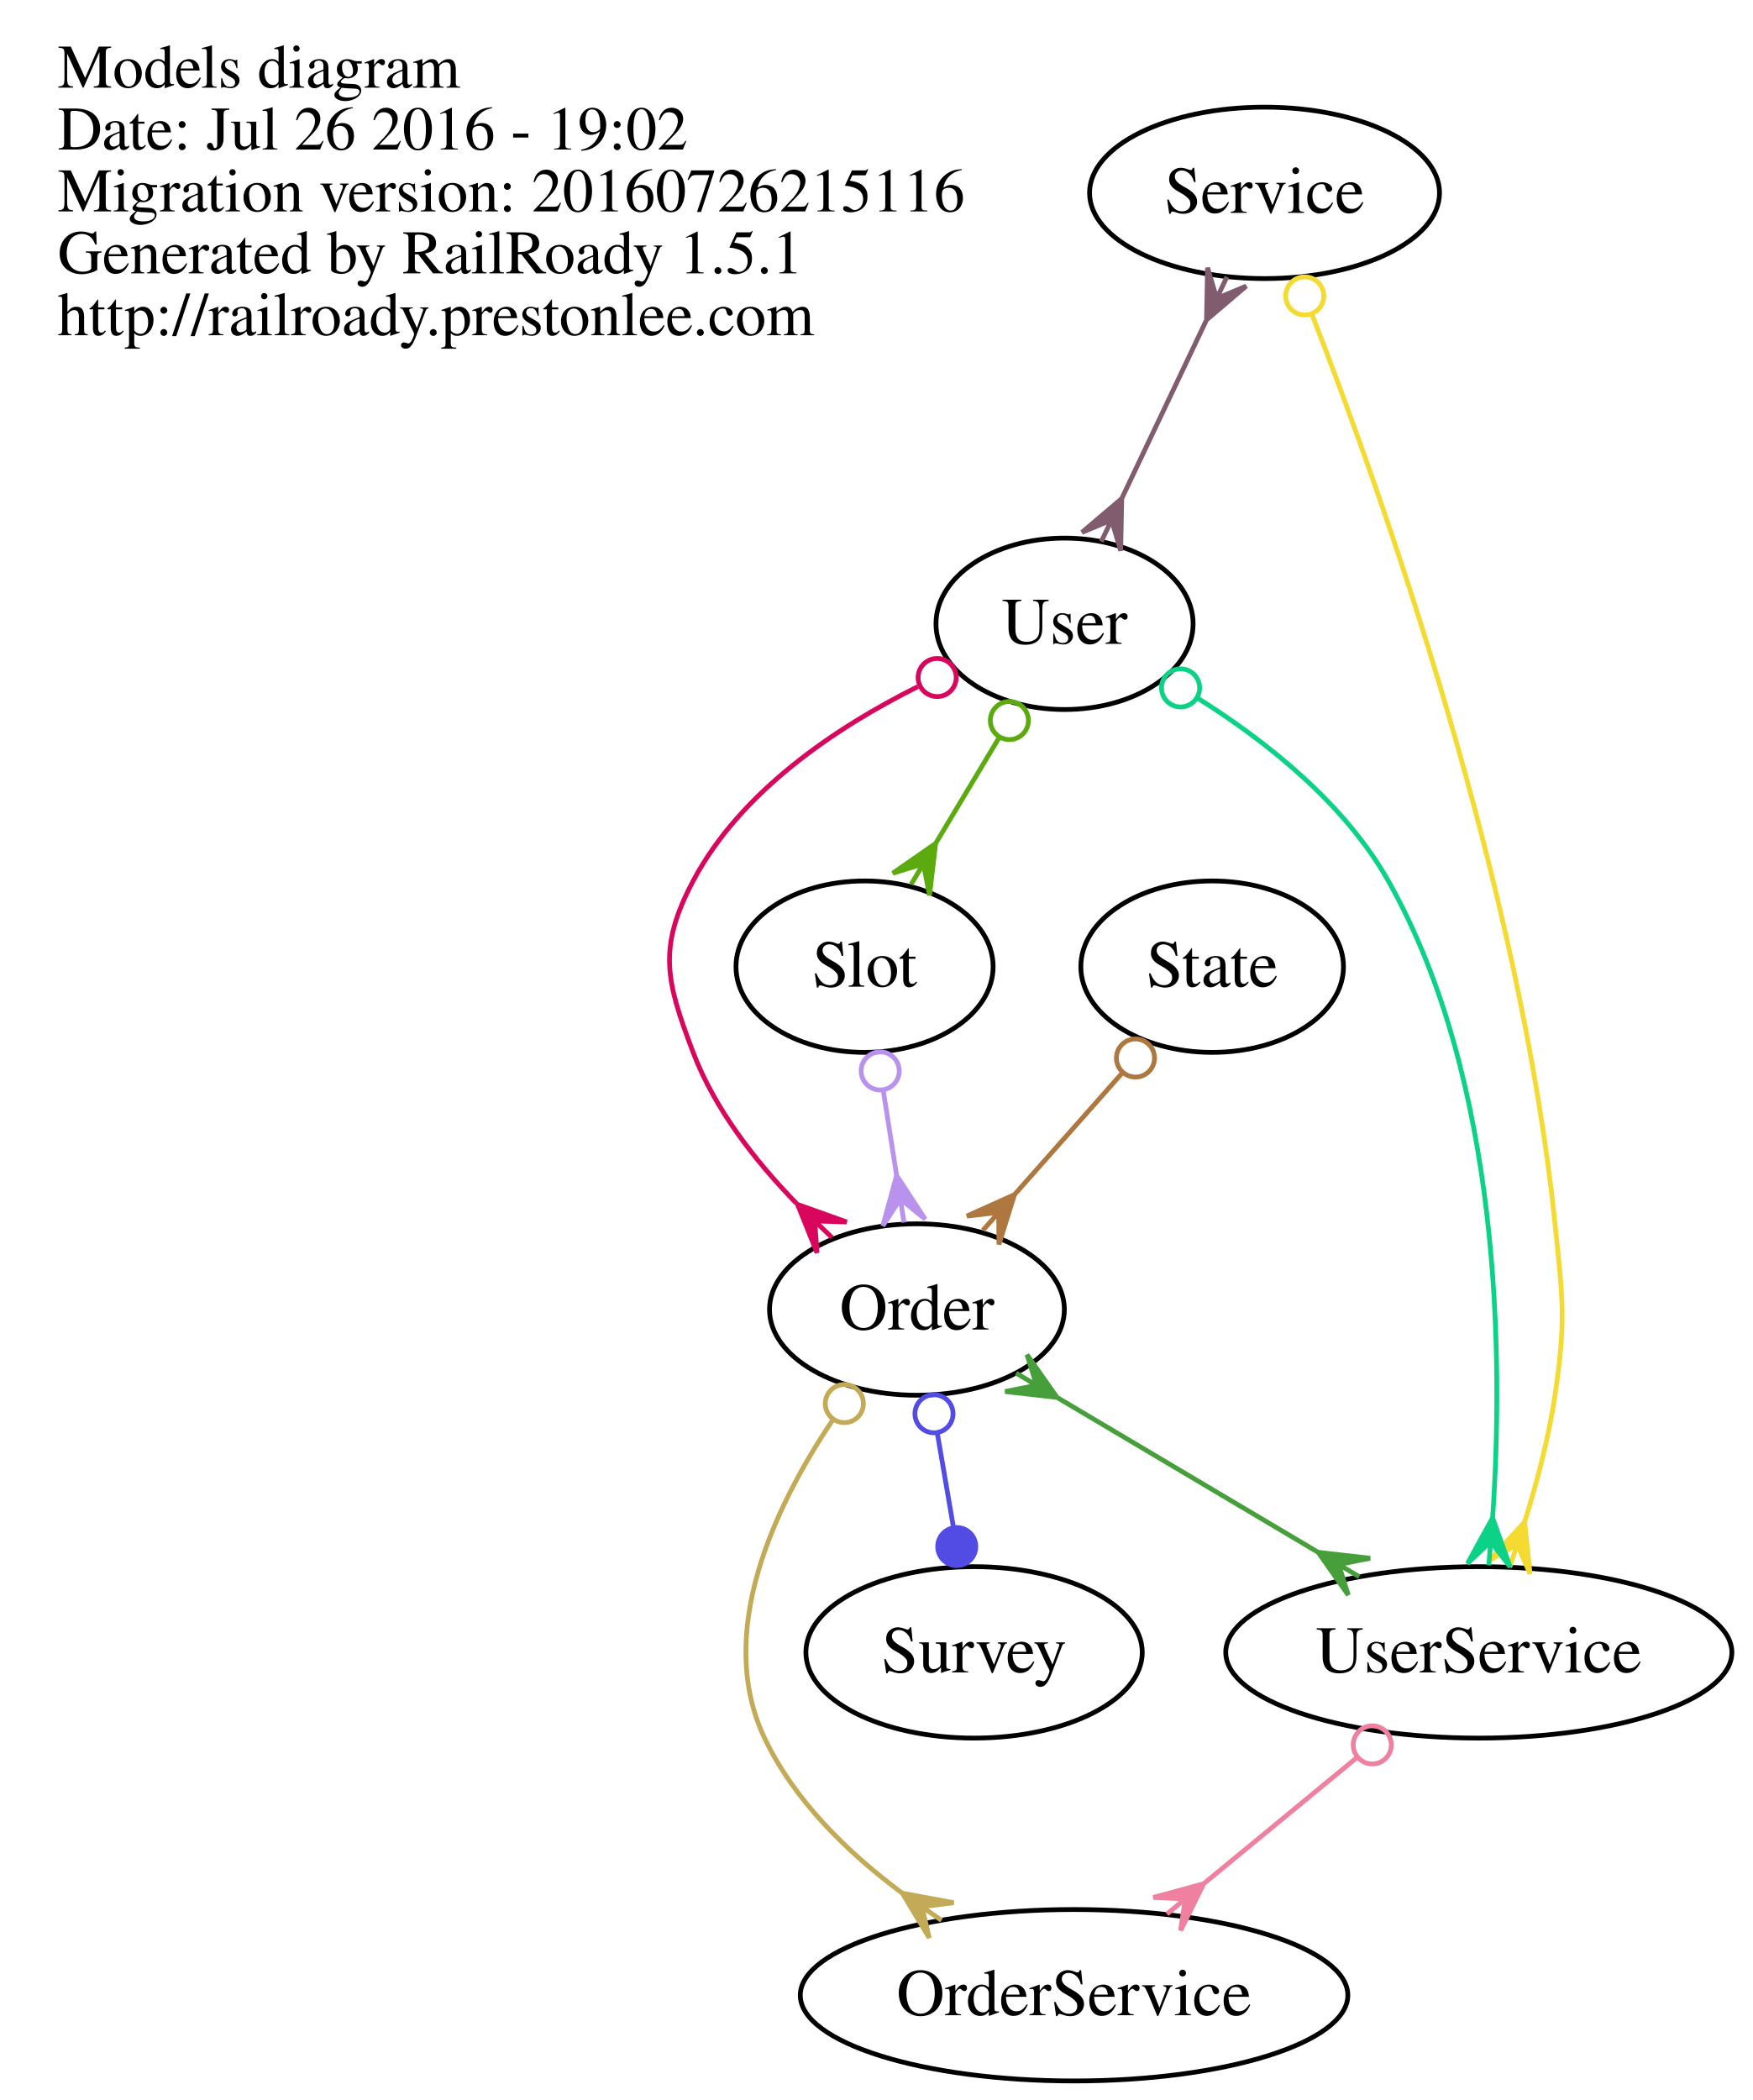
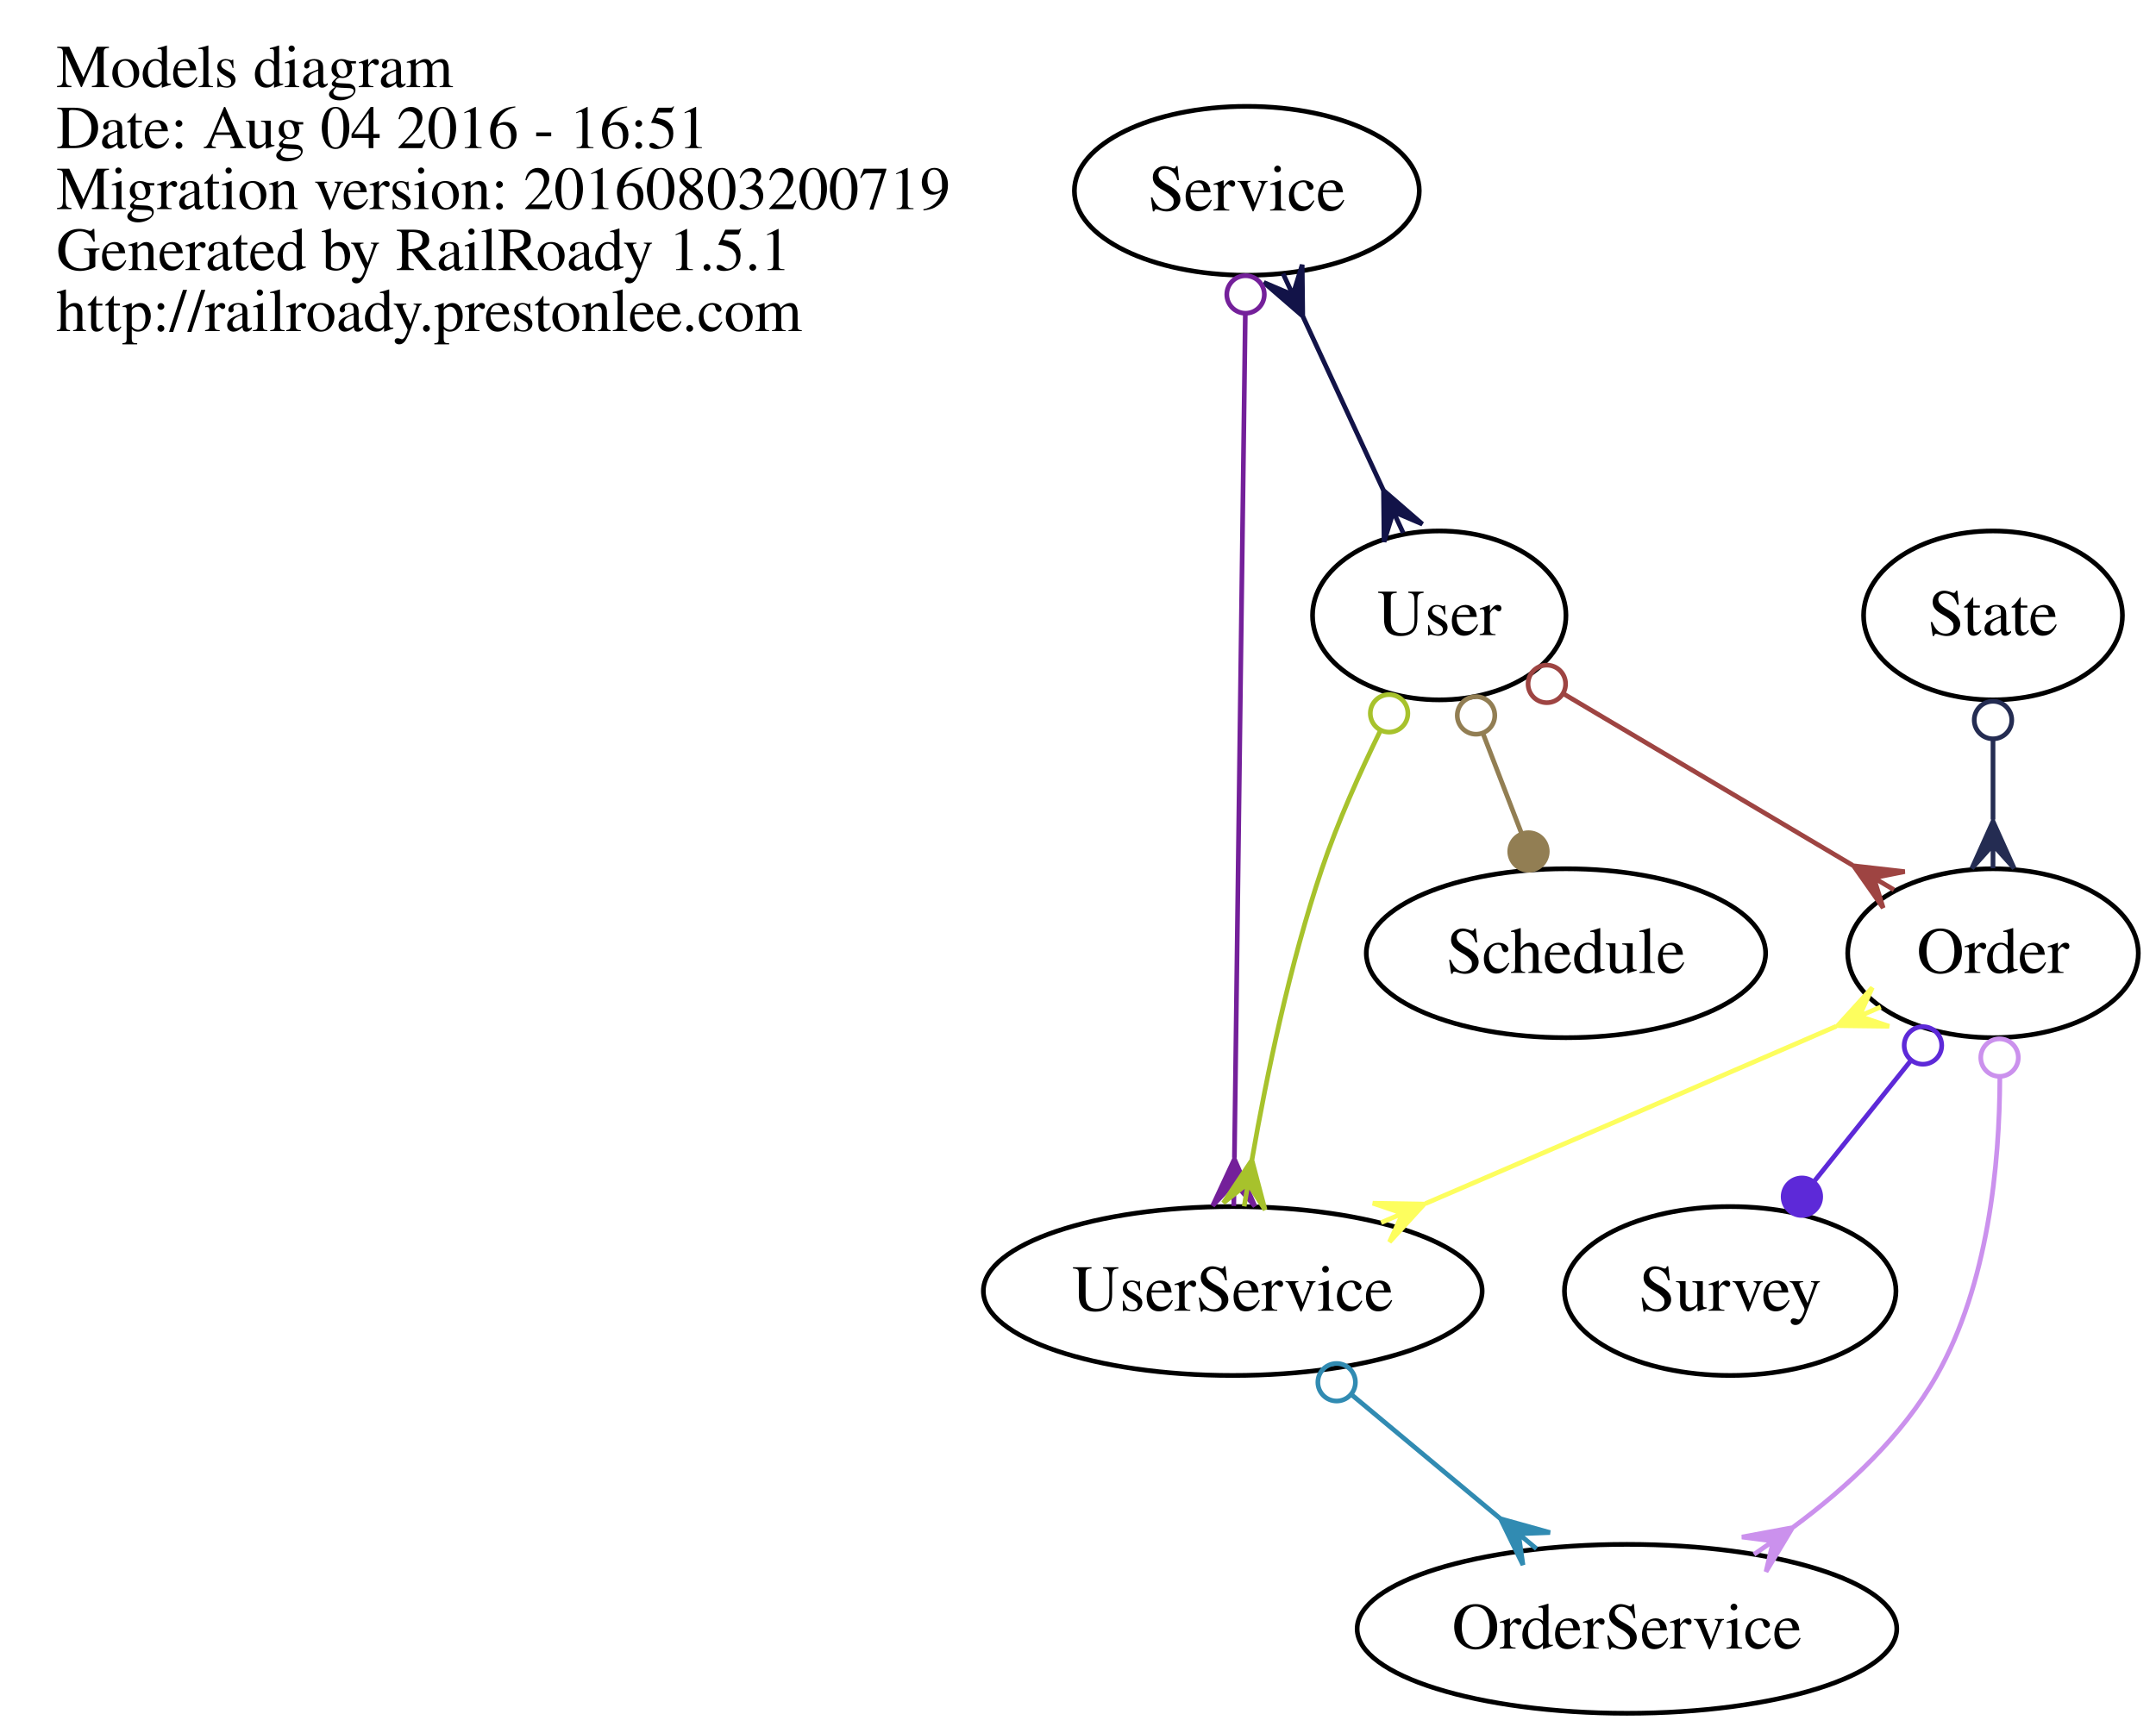
- <svg xmlns="http://www.w3.org/2000/svg" width="368pt" height="441pt" viewBox="0.00 0.00 367.77 441.00">
-   <g id="graph0" class="graph" transform="scale(1 1) rotate(0) translate(4 437)">
-     <polygon fill="none" stroke="none" points="-4,4 -4,-437 363.772,-437 363.772,4 -4,4" />
+ <svg xmlns="http://www.w3.org/2000/svg" width="459pt" height="369pt" viewBox="0.00 0.00 459.42 369.00">
+   <g id="graph0" class="graph" transform="scale(1 1) rotate(0) translate(4 365)">
+     <polygon fill="none" stroke="none" points="-4,4 -4,-365 455.418,-365 455.418,4 -4,4" />
    <g id="node1" class="node">
-       <text text-anchor="start" x="8" y="-418.6" font-family="Times,serif" font-size="13.00">Models diagram</text>
-       <text text-anchor="start" x="8" y="-405.6" font-family="Times,serif" font-size="13.00">Date: Jul 26 2016 - 19:02</text>
-       <text text-anchor="start" x="8" y="-392.6" font-family="Times,serif" font-size="13.00">Migration version: 20160726215116</text>
-       <text text-anchor="start" x="8" y="-379.6" font-family="Times,serif" font-size="13.00">Generated by RailRoady 1.5.1</text>
-       <text text-anchor="start" x="8" y="-366.6" font-family="Times,serif" font-size="13.00">http://railroady.prestonlee.com</text>
+       <text text-anchor="start" x="8" y="-346.6" font-family="Times,serif" font-size="13.00">Models diagram</text>
+       <text text-anchor="start" x="8" y="-333.6" font-family="Times,serif" font-size="13.00">Date: Aug 04 2016 - 16:51</text>
+       <text text-anchor="start" x="8" y="-320.6" font-family="Times,serif" font-size="13.00">Migration version: 20160803200719</text>
+       <text text-anchor="start" x="8" y="-307.6" font-family="Times,serif" font-size="13.00">Generated by RailRoady 1.5.1</text>
+       <text text-anchor="start" x="8" y="-294.6" font-family="Times,serif" font-size="13.00">http://railroady.prestonlee.com</text>
    </g>
    <g id="node2" class="node">
-       <ellipse fill="none" stroke="black" cx="188.45" cy="-162" rx="30.962" ry="18" />
-       <text text-anchor="middle" x="188.45" y="-157.8" font-family="Times,serif" font-size="14.00">Order</text>
+       <ellipse fill="none" stroke="black" cx="420.688" cy="-162" rx="30.962" ry="18" />
+       <text text-anchor="middle" x="420.688" y="-157.8" font-family="Times,serif" font-size="14.00">Order</text>
    </g>
    <g id="node3" class="node">
-       <ellipse fill="none" stroke="black" cx="221.45" cy="-18" rx="57.496" ry="18" />
-       <text text-anchor="middle" x="221.45" y="-13.8" font-family="Times,serif" font-size="14.00">OrderService</text>
+       <ellipse fill="none" stroke="black" cx="342.688" cy="-18" rx="57.496" ry="18" />
+       <text text-anchor="middle" x="342.688" y="-13.8" font-family="Times,serif" font-size="14.00">OrderService</text>
    </g>
    <g id="edge1" class="edge">
-       <path fill="none" stroke="#c3aa56" d="M170.681,-138.681C158.401,-120.379 146.003,-93.998 156.45,-72 162.682,-58.876 173.931,-47.931 185.339,-39.46" />
-       <ellipse fill="none" stroke="#c3aa56" cx="173.202" cy="-142.247" rx="4" ry="4" />
-       <polygon fill="#c3aa56" stroke="#c3aa56" points="185.385,-39.428 196.167,-37.432 189.495,-36.581 193.605,-33.733 193.605,-33.733 193.605,-33.733 189.495,-36.581 191.042,-30.034 185.385,-39.428 185.385,-39.428" />
+       <path fill="none" stroke="#cb91ed" d="M422.146,-135.668C422.114,-116.939 419.658,-91.425 408.688,-72 401.419,-59.129 389.673,-48.19 378.09,-39.653" />
+       <ellipse fill="none" stroke="#cb91ed" cx="422.079" cy="-139.749" rx="4" ry="4" />
+       <polygon fill="#cb91ed" stroke="#cb91ed" points="377.967,-39.567 372.317,-30.169 373.859,-36.717 369.751,-33.867 369.751,-33.867 369.751,-33.867 373.859,-36.717 367.186,-37.564 377.967,-39.567 377.967,-39.567" />
    </g>
    <g id="node7" class="node">
-       <ellipse fill="none" stroke="black" cx="200.45" cy="-90" rx="35.322" ry="18" />
-       <text text-anchor="middle" x="200.45" y="-85.8" font-family="Times,serif" font-size="14.00">Survey</text>
+       <ellipse fill="none" stroke="black" cx="364.688" cy="-90" rx="35.322" ry="18" />
+       <text text-anchor="middle" x="364.688" y="-85.8" font-family="Times,serif" font-size="14.00">Survey</text>
    </g>
    <g id="edge3" class="edge">
-       <path fill="none" stroke="#524be4" d="M192.738,-135.987C193.82,-129.676 194.983,-122.892 196.069,-116.554" />
-       <ellipse fill="none" stroke="#524be4" cx="192.03" cy="-140.112" rx="4" ry="4" />
-       <ellipse fill="#524be4" stroke="#524be4" cx="196.812" cy="-112.218" rx="4" ry="4" />
+       <path fill="none" stroke="#5d29d8" d="M403.049,-138.951C396.567,-130.849 389.224,-121.67 382.709,-113.527" />
+       <ellipse fill="none" stroke="#5d29d8" cx="405.761" cy="-142.341" rx="4" ry="4" />
+       <ellipse fill="#5d29d8" stroke="#5d29d8" cx="379.968" cy="-110.101" rx="4" ry="4" />
    </g>
    <g id="node9" class="node">
-       <ellipse fill="none" stroke="black" cx="306.45" cy="-90" rx="53.145" ry="18" />
-       <text text-anchor="middle" x="306.45" y="-85.8" font-family="Times,serif" font-size="14.00">UserService</text>
+       <ellipse fill="none" stroke="black" cx="258.688" cy="-90" rx="53.145" ry="18" />
+       <text text-anchor="middle" x="258.688" y="-85.8" font-family="Times,serif" font-size="14.00">UserService</text>
    </g>
    <g id="edge2" class="edge">
-       <path fill="none" stroke="#479f3b" d="M218.056,-143.437C234.661,-133.587 255.437,-121.262 272.675,-111.036" />
-       <polygon fill="#479f3b" stroke="#479f3b" points="217.875,-143.544 206.978,-144.776 213.574,-146.096 209.274,-148.647 209.274,-148.647 209.274,-148.647 213.574,-146.096 211.57,-152.517 217.875,-143.544 217.875,-143.544" />
-       <polygon fill="#479f3b" stroke="#479f3b" points="272.725,-111.006 283.622,-109.774 277.025,-108.455 281.326,-105.904 281.326,-105.904 281.326,-105.904 277.025,-108.455 279.03,-102.034 272.725,-111.006 272.725,-111.006" />
+       <path fill="none" stroke="#fdfe5e" d="M387.29,-146.431C385.395,-145.608 383.518,-144.793 381.688,-144 354.405,-132.176 323.687,-118.939 299.773,-108.652" />
+       <polygon fill="#fdfe5e" stroke="#fdfe5e" points="387.6,-146.566 394.974,-154.682 392.185,-148.56 396.77,-150.555 396.77,-150.555 396.77,-150.555 392.185,-148.56 398.565,-146.429 387.6,-146.566 387.6,-146.566" />
+       <polygon fill="#fdfe5e" stroke="#fdfe5e" points="299.49,-108.53 292.081,-100.446 294.897,-106.555 290.303,-104.58 290.303,-104.58 290.303,-104.58 294.897,-106.555 288.525,-108.714 299.49,-108.53 299.49,-108.53" />
    </g>
    <g id="node4" class="node">
-       <ellipse fill="none" stroke="black" cx="261.45" cy="-396.5" rx="36.749" ry="18" />
-       <text text-anchor="middle" x="261.45" y="-392.3" font-family="Times,serif" font-size="14.00">Service</text>
+       <ellipse fill="none" stroke="black" cx="329.688" cy="-162" rx="42.546" ry="18" />
+       <text text-anchor="middle" x="329.688" y="-157.8" font-family="Times,serif" font-size="14.00">Schedule</text>
+     </g>
+     <g id="node5" class="node">
+       <ellipse fill="none" stroke="black" cx="261.688" cy="-324.5" rx="36.749" ry="18" />
+       <text text-anchor="middle" x="261.688" y="-320.3" font-family="Times,serif" font-size="14.00">Service</text>
    </g>
    <g id="node8" class="node">
-       <ellipse fill="none" stroke="black" cx="219.45" cy="-306" rx="27" ry="18" />
-       <text text-anchor="middle" x="219.45" y="-301.8" font-family="Times,serif" font-size="14.00">User</text>
+       <ellipse fill="none" stroke="black" cx="302.688" cy="-234" rx="27" ry="18" />
+       <text text-anchor="middle" x="302.688" y="-229.8" font-family="Times,serif" font-size="14.00">User</text>
    </g>
    <g id="edge5" class="edge">
-       <path fill="none" stroke="#805c6e" d="M249.156,-369.594C243.602,-357.893 237.062,-344.111 231.534,-332.463" />
-       <polygon fill="#805c6e" stroke="#805c6e" points="249.262,-369.82 249.484,-380.783 251.406,-374.337 253.55,-378.854 253.55,-378.854 253.55,-378.854 251.406,-374.337 257.615,-376.924 249.262,-369.82 249.262,-369.82" />
-       <polygon fill="#805c6e" stroke="#805c6e" points="231.46,-332.307 231.238,-321.343 229.316,-327.79 227.172,-323.273 227.172,-323.273 227.172,-323.273 229.316,-327.79 223.107,-325.202 231.46,-332.307 231.46,-332.307" />
+       <path fill="none" stroke="#121348" d="M273.661,-297.656C279.044,-286.036 285.383,-272.354 290.761,-260.745" />
+       <polygon fill="#121348" stroke="#121348" points="273.603,-297.78 265.316,-304.962 271.501,-302.317 269.4,-306.854 269.4,-306.854 269.4,-306.854 271.501,-302.317 273.483,-308.745 273.603,-297.78 273.603,-297.78" />
+       <polygon fill="#121348" stroke="#121348" points="290.807,-260.645 299.094,-253.463 292.909,-256.108 295.011,-251.572 295.011,-251.572 295.011,-251.572 292.909,-256.108 290.927,-249.68 290.807,-260.645 290.807,-260.645" />
    </g>
    <g id="edge4" class="edge">
-       <path fill="none" stroke="#f4da31" d="M271.491,-370.785C286.837,-331.288 315.118,-251.136 322.45,-180 324.09,-164.084 324.787,-159.828 322.45,-144 321.152,-135.212 318.706,-125.862 316.11,-117.5" />
-       <ellipse fill="none" stroke="#f4da31" cx="269.89" cy="-374.856" rx="4" ry="4" />
-       <polygon fill="#f4da31" stroke="#f4da31" points="316.074,-117.391 317.209,-106.484 314.505,-112.643 312.936,-107.896 312.936,-107.896 312.936,-107.896 314.505,-112.643 308.663,-109.308 316.074,-117.391 316.074,-117.391" />
+       <path fill="none" stroke="#74209a" d="M261.361,-298.16C260.793,-254.12 259.627,-163.828 259.041,-118.394" />
+       <ellipse fill="none" stroke="#74209a" cx="261.415" cy="-302.404" rx="4" ry="4" />
+       <polygon fill="#74209a" stroke="#74209a" points="259.038,-118.121 263.408,-108.063 258.973,-113.121 258.909,-108.121 258.909,-108.121 258.909,-108.121 258.973,-113.121 254.409,-108.179 259.038,-118.121 259.038,-118.121" />
    </g>
-     <g id="node5" class="node">
-       <ellipse fill="none" stroke="black" cx="177.45" cy="-234" rx="27" ry="18" />
-       <text text-anchor="middle" x="177.45" y="-229.8" font-family="Times,serif" font-size="14.00">Slot</text>
+     <g id="node6" class="node">
+       <ellipse fill="none" stroke="black" cx="420.688" cy="-234" rx="27.58" ry="18" />
+       <text text-anchor="middle" x="420.688" y="-229.8" font-family="Times,serif" font-size="14.00">State</text>
    </g>
    <g id="edge6" class="edge">
-       <path fill="none" stroke="#b892ed" d="M181.38,-207.987C182.282,-202.249 183.245,-196.121 184.161,-190.293" />
-       <ellipse fill="none" stroke="#b892ed" cx="180.733" cy="-212.103" rx="4" ry="4" />
-       <polygon fill="#b892ed" stroke="#b892ed" points="184.183,-190.154 190.18,-180.974 184.959,-185.215 185.735,-180.275 185.735,-180.275 185.735,-180.275 184.959,-185.215 181.29,-179.577 184.183,-190.154 184.183,-190.154" />
+       <path fill="none" stroke="#242c52" d="M420.688,-207.64C420.688,-202.063 420.688,-196.132 420.688,-190.476" />
+       <ellipse fill="none" stroke="#242c52" cx="420.688" cy="-211.697" rx="4" ry="4" />
+       <polygon fill="#242c52" stroke="#242c52" points="420.688,-190.104 425.188,-180.104 420.688,-185.104 420.688,-180.104 420.688,-180.104 420.688,-180.104 420.688,-185.104 416.188,-180.104 420.688,-190.104 420.688,-190.104" />
    </g>
-     <g id="node6" class="node">
-       <ellipse fill="none" stroke="black" cx="250.45" cy="-234" rx="27.58" ry="18" />
-       <text text-anchor="middle" x="250.45" y="-229.8" font-family="Times,serif" font-size="14.00">State</text>
+     <g id="edge9" class="edge">
+       <path fill="none" stroke="#9e4442" d="M329.322,-217.2C347.583,-206.367 371.836,-191.98 390.764,-180.751" />
+       <ellipse fill="none" stroke="#9e4442" cx="325.613" cy="-219.4" rx="4" ry="4" />
+       <polygon fill="#9e4442" stroke="#9e4442" points="390.978,-180.624 401.875,-179.392 395.279,-178.073 399.579,-175.522 399.579,-175.522 399.579,-175.522 395.279,-178.073 397.283,-171.652 390.978,-180.624 390.978,-180.624" />
    </g>
    <g id="edge7" class="edge">
-       <path fill="none" stroke="#af7740" d="M231.673,-211.8C224.51,-203.713 216.309,-194.455 208.99,-186.191" />
-       <ellipse fill="none" stroke="#af7740" cx="234.344" cy="-214.817" rx="4" ry="4" />
-       <polygon fill="#af7740" stroke="#af7740" points="208.936,-186.13 205.674,-175.66 205.621,-182.387 202.306,-178.644 202.306,-178.644 202.306,-178.644 205.621,-182.387 198.937,-181.628 208.936,-186.13 208.936,-186.13" />
+       <path fill="none" stroke="#927e53" d="M312.031,-208.778C314.664,-201.95 317.531,-194.516 320.175,-187.663" />
+       <ellipse fill="none" stroke="#927e53" cx="310.526" cy="-212.679" rx="4" ry="4" />
+       <ellipse fill="#927e53" stroke="#927e53" cx="321.708" cy="-183.688" rx="4" ry="4" />
+     </g>
+     <g id="edge8" class="edge">
+       <path fill="none" stroke="#a7c22c" d="M290.18,-209.507C285.752,-200.473 281.043,-189.941 277.688,-180 270.835,-159.698 265.91,-135.928 262.794,-118.063" />
+       <ellipse fill="none" stroke="#a7c22c" cx="291.999" cy="-213.124" rx="4" ry="4" />
+       <polygon fill="#a7c22c" stroke="#a7c22c" points="262.768,-117.907 265.566,-107.304 261.948,-112.974 261.127,-108.042 261.127,-108.042 261.127,-108.042 261.948,-112.974 256.688,-108.781 262.768,-117.907 262.768,-117.907" />
    </g>
    <g id="edge10" class="edge">
-       <path fill="none" stroke="#d9065d" d="M188.633,-292.806C171.392,-284.199 151.416,-270.821 141.45,-252 133.962,-237.86 135.772,-230.959 141.45,-216 145.972,-204.083 154.536,-193.129 163.128,-184.311" />
-       <ellipse fill="none" stroke="#d9065d" cx="192.698" cy="-294.722" rx="4" ry="4" />
-       <polygon fill="#d9065d" stroke="#d9065d" points="163.377,-184.072 173.704,-180.384 166.981,-180.606 170.585,-177.141 170.585,-177.141 170.585,-177.141 166.981,-180.606 167.466,-173.897 163.377,-184.072 163.377,-184.072" />
-     </g>
-     <g id="edge9" class="edge">
-       <path fill="none" stroke="#5bab0f" d="M205.719,-282.116C201.475,-275.042 196.779,-267.215 192.453,-260.006" />
-       <ellipse fill="none" stroke="#5bab0f" cx="207.861" cy="-285.686" rx="4" ry="4" />
-       <polygon fill="#5bab0f" stroke="#5bab0f" points="192.379,-259.882 191.093,-248.992 189.806,-255.594 187.234,-251.307 187.234,-251.307 187.234,-251.307 189.806,-255.594 183.375,-253.622 192.379,-259.882 192.379,-259.882" />
-     </g>
-     <g id="edge8" class="edge">
-       <path fill="none" stroke="#0bd286" d="M247.268,-290.475C261.714,-281.416 278.231,-268.362 287.45,-252 311.137,-209.96 311.619,-152.019 309.353,-118.331" />
-       <ellipse fill="none" stroke="#0bd286" cx="243.815" cy="-292.543" rx="4" ry="4" />
-       <polygon fill="#0bd286" stroke="#0bd286" points="309.348,-118.264 313.032,-107.935 308.947,-113.28 308.547,-108.296 308.547,-108.296 308.547,-108.296 308.947,-113.28 304.061,-108.656 309.348,-118.264 309.348,-118.264" />
-     </g>
-     <g id="edge11" class="edge">
-       <path fill="none" stroke="#f0809f" d="M280.73,-67.819C270.646,-59.515 259.061,-49.974 248.823,-41.543" />
-       <ellipse fill="none" stroke="#f0809f" cx="284.074" cy="-70.573" rx="4" ry="4" />
-       <polygon fill="#f0809f" stroke="#f0809f" points="248.675,-41.421 243.816,-31.59 244.815,-38.242 240.955,-35.063 240.955,-35.063 240.955,-35.063 244.815,-38.242 238.095,-38.537 248.675,-41.421 248.675,-41.421" />
+       <path fill="none" stroke="#318bb2" d="M284.105,-67.819C294.07,-59.515 305.519,-49.974 315.636,-41.543" />
+       <ellipse fill="none" stroke="#318bb2" cx="280.822" cy="-70.555" rx="4" ry="4" />
+       <polygon fill="#318bb2" stroke="#318bb2" points="315.729,-41.465 326.292,-38.52 319.57,-38.264 323.412,-35.063 323.412,-35.063 323.412,-35.063 319.57,-38.264 320.531,-31.607 315.729,-41.465 315.729,-41.465" />
    </g>
  </g>
</svg>
